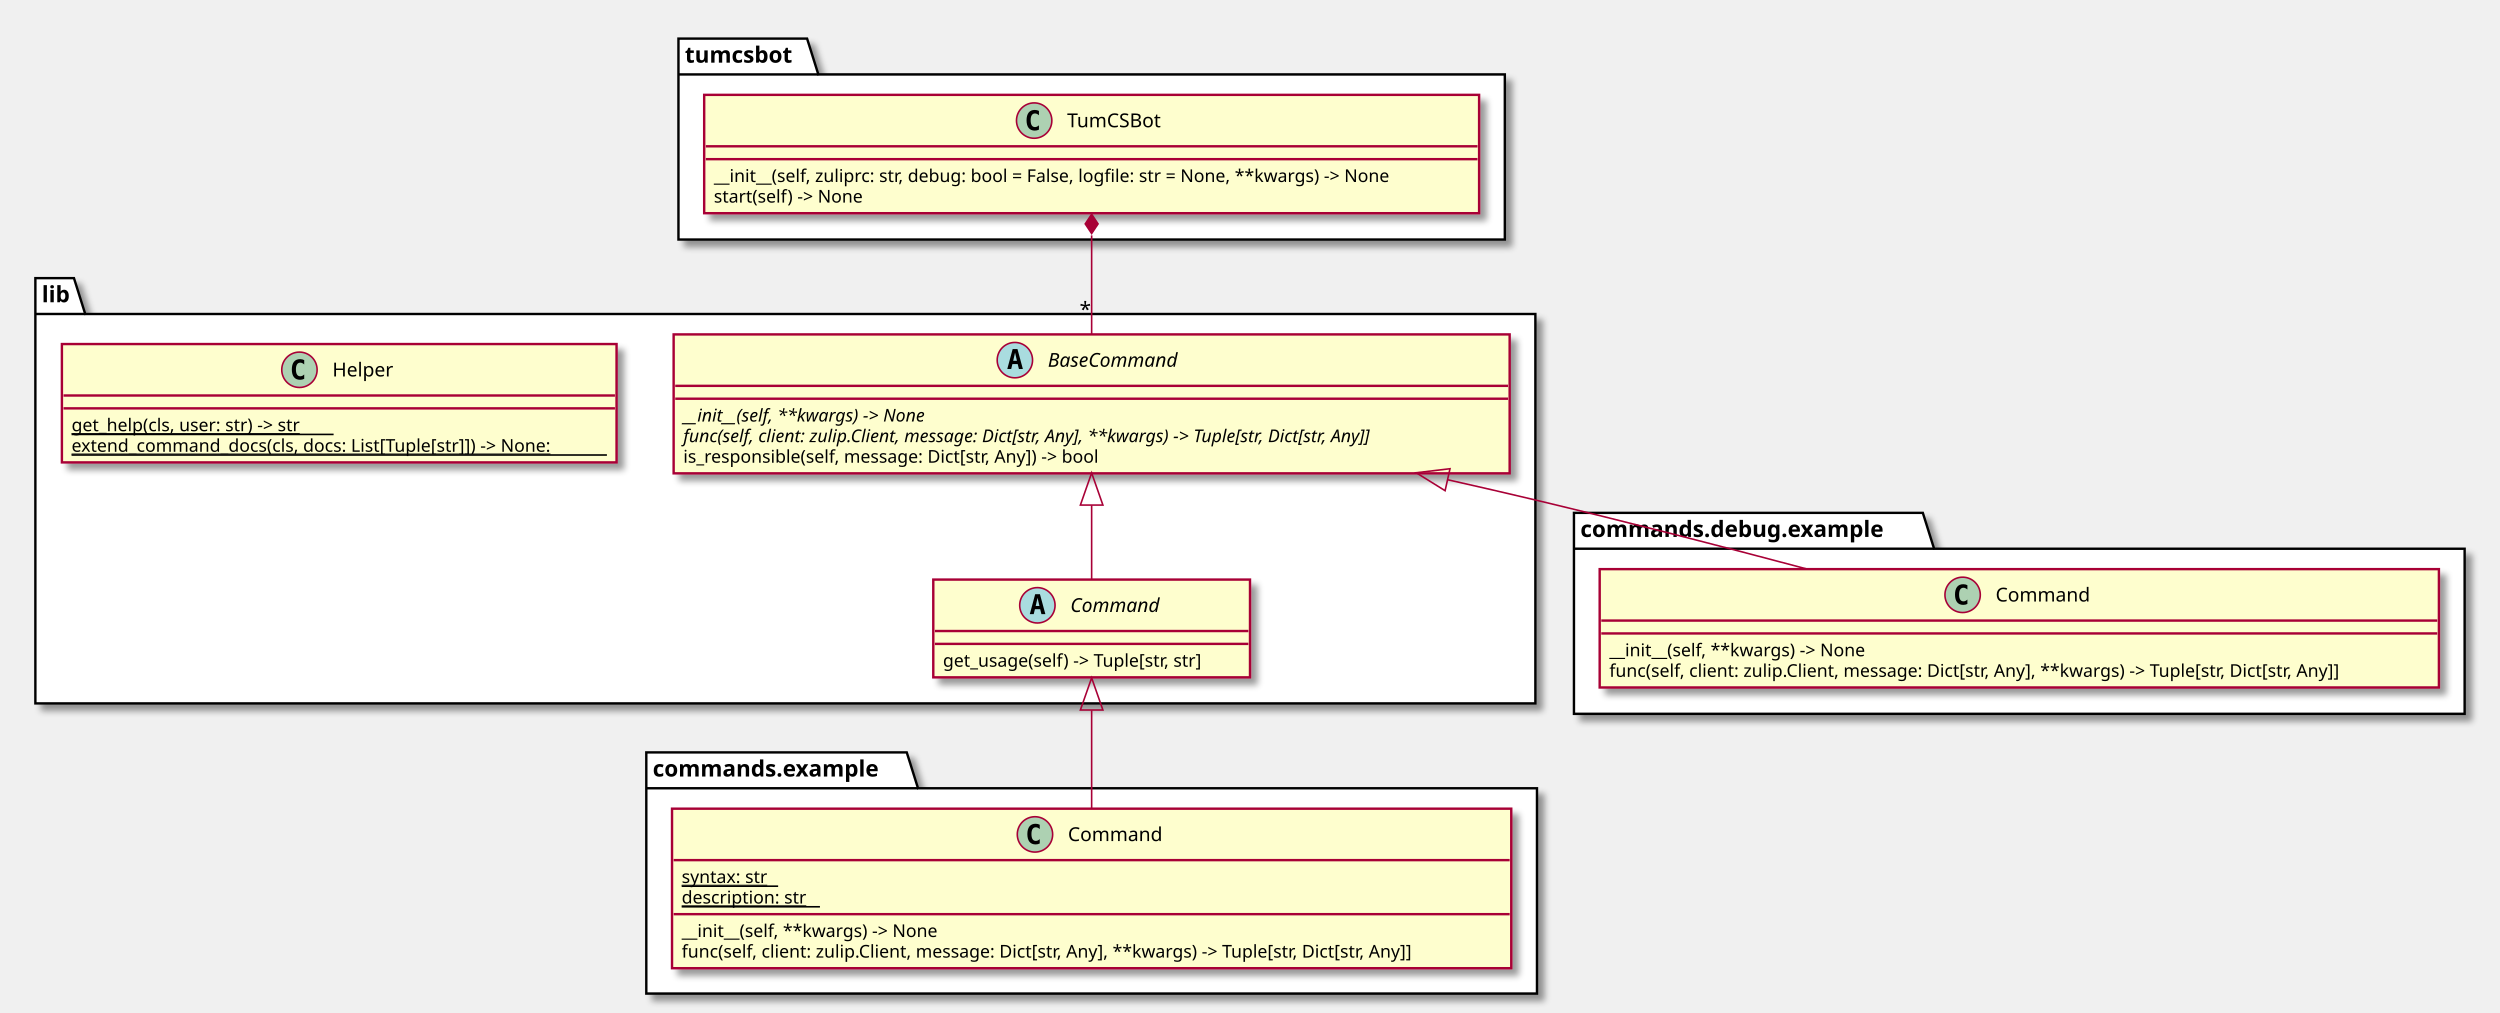
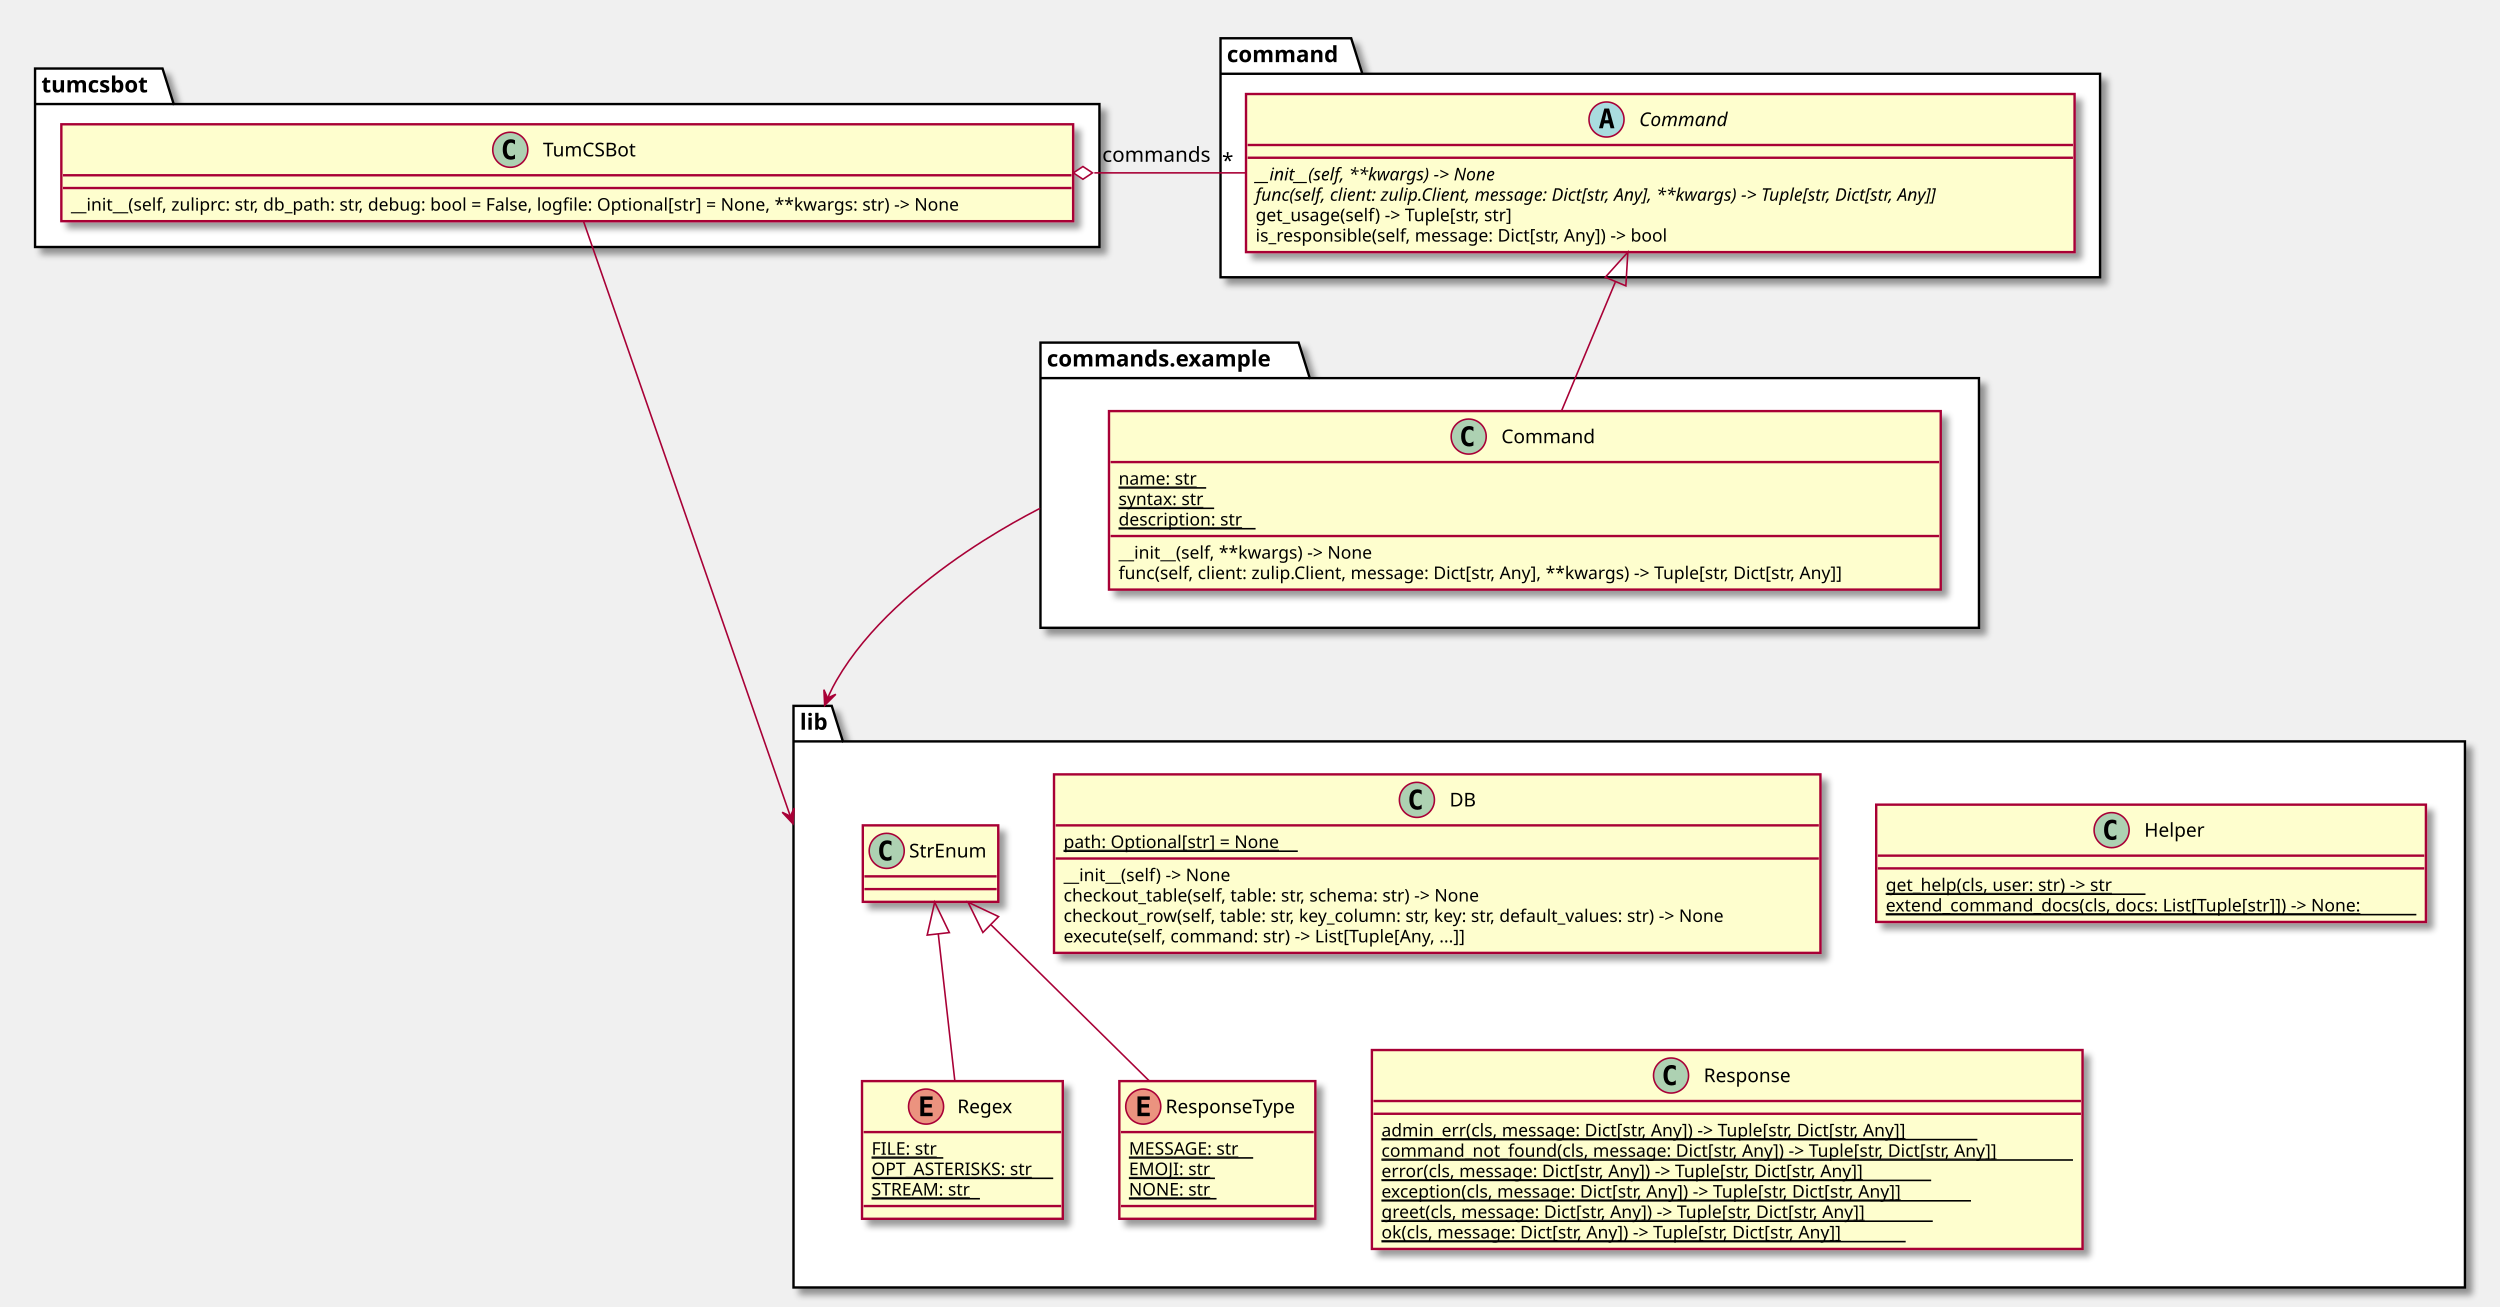
- <svg xmlns="http://www.w3.org/2000/svg" contentScriptType="application/ecmascript" contentStyleType="text/css" height="630px" preserveAspectRatio="none" style="width:1555px;height:630px;" version="1.1" viewBox="0 0 1555 630" width="1555px" zoomAndPan="magnify">
+ <svg xmlns="http://www.w3.org/2000/svg" contentScriptType="application/ecmascript" contentStyleType="text/css" height="820px" preserveAspectRatio="none" style="width:1569px;height:820px;" version="1.1" viewBox="0 0 1569 820" width="1569px" zoomAndPan="magnify">
  <defs>
-     <filter height="300%" id="f10no9b7tuzcn4" width="300%" x="-1" y="-1">
+     <filter height="300%" id="f1j86lqsvvh2u9" width="300%" x="-1" y="-1">
      <feGaussianBlur result="blurOut" stdDeviation="2.0" />
      <feColorMatrix in="blurOut" result="blurOut2" type="matrix" values="0 0 0 0 0 0 0 0 0 0 0 0 0 0 0 0 0 0 .4 0" />
      <feOffset dx="4.0" dy="4.0" in="blurOut2" result="blurOut3" />
      <feBlend in="SourceGraphic" in2="blurOut3" mode="normal" />
    </filter>
  </defs>
  <g>
-     <polygon fill="#FFFFFF" filter="url(#f10no9b7tuzcn4)" points="422,24,502,24,509,46.297,936,46.297,936,149,422,149,422,24" style="stroke: #000000; stroke-width: 1.5;" />
-     <line style="stroke: #000000; stroke-width: 1.5;" x1="422" x2="509" y1="46.297" y2="46.297" />
-     <text fill="#000000" font-family="sans-serif" font-size="14" font-weight="bold" lengthAdjust="spacingAndGlyphs" textLength="74" x="426" y="38.995">tumcsbot</text>
-     <polygon fill="#FFFFFF" filter="url(#f10no9b7tuzcn4)" points="402,468,564,468,571,490.297,956,490.297,956,618,402,618,402,468" style="stroke: #000000; stroke-width: 1.5;" />
-     <line style="stroke: #000000; stroke-width: 1.5;" x1="402" x2="571" y1="490.297" y2="490.297" />
-     <text fill="#000000" font-family="sans-serif" font-size="14" font-weight="bold" lengthAdjust="spacingAndGlyphs" textLength="156" x="406" y="482.995">commands.example</text>
-     <polygon fill="#FFFFFF" filter="url(#f10no9b7tuzcn4)" points="979,319,1196,319,1203,341.297,1533,341.297,1533,444,979,444,979,319" style="stroke: #000000; stroke-width: 1.5;" />
-     <line style="stroke: #000000; stroke-width: 1.5;" x1="979" x2="1203" y1="341.297" y2="341.297" />
-     <text fill="#000000" font-family="sans-serif" font-size="14" font-weight="bold" lengthAdjust="spacingAndGlyphs" textLength="211" x="983" y="333.995">commands.debug.example</text>
-     <polygon fill="#FFFFFF" filter="url(#f10no9b7tuzcn4)" points="22,173,46,173,53,195.297,955,195.297,955,437.5,22,437.5,22,173" style="stroke: #000000; stroke-width: 1.5;" />
-     <line style="stroke: #000000; stroke-width: 1.5;" x1="22" x2="53" y1="195.297" y2="195.297" />
-     <text fill="#000000" font-family="sans-serif" font-size="14" font-weight="bold" lengthAdjust="spacingAndGlyphs" textLength="18" x="26" y="187.995">lib</text>
-     <rect fill="#FEFECE" filter="url(#f10no9b7tuzcn4)" height="73.609" id="tumcsbot.TumCSBot" style="stroke: #A80036; stroke-width: 1.5;" width="482" x="438" y="59" />
-     <ellipse cx="643.25" cy="75" fill="#ADD1B2" rx="11" ry="11" style="stroke: #A80036; stroke-width: 1.0;" />
-     <path d="M646.219,80.641 Q645.641,80.938 645,81.078 Q644.359,81.234 643.656,81.234 Q641.156,81.234 639.828,79.594 Q638.516,77.938 638.516,74.812 Q638.516,71.688 639.828,70.031 Q641.156,68.375 643.656,68.375 Q644.359,68.375 645,68.531 Q645.656,68.688 646.219,68.984 L646.219,71.703 Q645.594,71.125 645,70.859 Q644.406,70.578 643.781,70.578 Q642.438,70.578 641.75,71.656 Q641.062,72.719 641.062,74.812 Q641.062,76.906 641.75,77.984 Q642.438,79.047 643.781,79.047 Q644.406,79.047 645,78.781 Q645.594,78.5 646.219,77.922 L646.219,80.641 Z " />
-     <text fill="#000000" font-family="sans-serif" font-size="12" lengthAdjust="spacingAndGlyphs" textLength="63" x="663.75" y="79.154">TumCSBot</text>
-     <line style="stroke: #A80036; stroke-width: 1.5;" x1="439" x2="919" y1="91" y2="91" />
-     <line style="stroke: #A80036; stroke-width: 1.5;" x1="439" x2="919" y1="99" y2="99" />
-     <text fill="#000000" font-family="sans-serif" font-size="11" lengthAdjust="spacingAndGlyphs" textLength="470" x="444" y="113.21">__init__(self, zuliprc: str, debug: bool = False, logfile: str = None, **kwargs) -&gt; None</text>
-     <text fill="#000000" font-family="sans-serif" font-size="11" lengthAdjust="spacingAndGlyphs" textLength="104" x="444" y="126.015">start(self) -&gt; None</text>
-     <rect fill="#FEFECE" filter="url(#f10no9b7tuzcn4)" height="99.219" id="commands.example.Command" style="stroke: #A80036; stroke-width: 1.5;" width="522" x="418" y="503" />
-     <ellipse cx="643.75" cy="519" fill="#ADD1B2" rx="11" ry="11" style="stroke: #A80036; stroke-width: 1.0;" />
-     <path d="M646.719,524.641 Q646.141,524.938 645.5,525.078 Q644.859,525.234 644.156,525.234 Q641.656,525.234 640.328,523.594 Q639.016,521.938 639.016,518.812 Q639.016,515.688 640.328,514.031 Q641.656,512.375 644.156,512.375 Q644.859,512.375 645.5,512.531 Q646.156,512.688 646.719,512.984 L646.719,515.703 Q646.094,515.125 645.5,514.859 Q644.906,514.578 644.281,514.578 Q642.938,514.578 642.25,515.656 Q641.562,516.719 641.562,518.812 Q641.562,520.906 642.25,521.984 Q642.938,523.047 644.281,523.047 Q644.906,523.047 645.5,522.781 Q646.094,522.5 646.719,521.922 L646.719,524.641 Z " />
-     <text fill="#000000" font-family="sans-serif" font-size="12" lengthAdjust="spacingAndGlyphs" textLength="62" x="664.25" y="523.154">Command</text>
-     <line style="stroke: #A80036; stroke-width: 1.5;" x1="419" x2="939" y1="535" y2="535" />
-     <text fill="#000000" font-family="sans-serif" font-size="11" lengthAdjust="spacingAndGlyphs" text-decoration="underline" textLength="60" x="424" y="549.21">syntax: str</text>
-     <line style="stroke: #000000; stroke-width: 1.0;" x1="424" x2="484" y1="551.21" y2="551.21" />
-     <text fill="#000000" font-family="sans-serif" font-size="11" lengthAdjust="spacingAndGlyphs" text-decoration="underline" textLength="86" x="424" y="562.015">description: str</text>
-     <line style="stroke: #000000; stroke-width: 1.0;" x1="424" x2="510" y1="564.015" y2="564.015" />
-     <line style="stroke: #A80036; stroke-width: 1.5;" x1="419" x2="939" y1="568.609" y2="568.609" />
-     <text fill="#000000" font-family="sans-serif" font-size="11" lengthAdjust="spacingAndGlyphs" textLength="178" x="424" y="582.82">__init__(self, **kwargs) -&gt; None</text>
-     <text fill="#000000" font-family="sans-serif" font-size="11" lengthAdjust="spacingAndGlyphs" textLength="510" x="424" y="595.625">func(self, client: zulip.Client, message: Dict[str, Any], **kwargs) -&gt; Tuple[str, Dict[str, Any]]</text>
-     <rect fill="#FEFECE" filter="url(#f10no9b7tuzcn4)" height="73.609" id="commands.debug.example.Command" style="stroke: #A80036; stroke-width: 1.5;" width="522" x="995" y="354" />
-     <ellipse cx="1220.75" cy="370" fill="#ADD1B2" rx="11" ry="11" style="stroke: #A80036; stroke-width: 1.0;" />
-     <path d="M1223.719,375.641 Q1223.141,375.938 1222.5,376.078 Q1221.859,376.234 1221.156,376.234 Q1218.656,376.234 1217.328,374.594 Q1216.016,372.938 1216.016,369.812 Q1216.016,366.688 1217.328,365.031 Q1218.656,363.375 1221.156,363.375 Q1221.859,363.375 1222.5,363.531 Q1223.156,363.688 1223.719,363.984 L1223.719,366.703 Q1223.094,366.125 1222.5,365.859 Q1221.906,365.578 1221.281,365.578 Q1219.938,365.578 1219.25,366.656 Q1218.562,367.719 1218.562,369.812 Q1218.562,371.906 1219.25,372.984 Q1219.938,374.047 1221.281,374.047 Q1221.906,374.047 1222.5,373.781 Q1223.094,373.5 1223.719,372.922 L1223.719,375.641 Z " />
-     <text fill="#000000" font-family="sans-serif" font-size="12" lengthAdjust="spacingAndGlyphs" textLength="62" x="1241.25" y="374.154">Command</text>
-     <line style="stroke: #A80036; stroke-width: 1.5;" x1="996" x2="1516" y1="386" y2="386" />
-     <line style="stroke: #A80036; stroke-width: 1.5;" x1="996" x2="1516" y1="394" y2="394" />
-     <text fill="#000000" font-family="sans-serif" font-size="11" lengthAdjust="spacingAndGlyphs" textLength="178" x="1001" y="408.21">__init__(self, **kwargs) -&gt; None</text>
-     <text fill="#000000" font-family="sans-serif" font-size="11" lengthAdjust="spacingAndGlyphs" textLength="510" x="1001" y="421.015">func(self, client: zulip.Client, message: Dict[str, Any], **kwargs) -&gt; Tuple[str, Dict[str, Any]]</text>
-     <rect fill="#FEFECE" filter="url(#f10no9b7tuzcn4)" height="86.414" id="lib.BaseCommand" style="stroke: #A80036; stroke-width: 1.5;" width="520" x="419" y="208" />
-     <ellipse cx="631.25" cy="224" fill="#A9DCDF" rx="11" ry="11" style="stroke: #A80036; stroke-width: 1.0;" />
-     <path d="M631.359,219.344 L630.203,224.422 L632.531,224.422 L631.359,219.344 Z M629.875,217.109 L632.859,217.109 L636.219,229.5 L633.766,229.5 L633,226.438 L629.719,226.438 L628.969,229.5 L626.531,229.5 L629.875,217.109 Z " />
-     <text fill="#000000" font-family="sans-serif" font-size="12" font-style="italic" lengthAdjust="spacingAndGlyphs" textLength="87" x="651.75" y="228.154">BaseCommand</text>
-     <line style="stroke: #A80036; stroke-width: 1.5;" x1="420" x2="938" y1="240" y2="240" />
-     <line style="stroke: #A80036; stroke-width: 1.5;" x1="420" x2="938" y1="248" y2="248" />
-     <text fill="#000000" font-family="sans-serif" font-size="11" font-style="italic" lengthAdjust="spacingAndGlyphs" textLength="176" x="425" y="262.21">__init__(self, **kwargs) -&gt; None</text>
-     <text fill="#000000" font-family="sans-serif" font-size="11" font-style="italic" lengthAdjust="spacingAndGlyphs" textLength="508" x="425" y="275.015">func(self, client: zulip.Client, message: Dict[str, Any], **kwargs) -&gt; Tuple[str, Dict[str, Any]]</text>
-     <text fill="#000000" font-family="sans-serif" font-size="11" lengthAdjust="spacingAndGlyphs" textLength="294" x="425" y="287.82">is_responsible(self, message: Dict[str, Any]) -&gt; bool</text>
-     <rect fill="#FEFECE" filter="url(#f10no9b7tuzcn4)" height="60.805" id="lib.Command" style="stroke: #A80036; stroke-width: 1.5;" width="197" x="580.5" y="360.5" />
-     <ellipse cx="645.25" cy="376.5" fill="#A9DCDF" rx="11" ry="11" style="stroke: #A80036; stroke-width: 1.0;" />
-     <path d="M645.359,371.844 L644.203,376.922 L646.531,376.922 L645.359,371.844 Z M643.875,369.609 L646.859,369.609 L650.219,382 L647.766,382 L647,378.938 L643.719,378.938 L642.969,382 L640.531,382 L643.875,369.609 Z " />
-     <text fill="#000000" font-family="sans-serif" font-size="12" font-style="italic" lengthAdjust="spacingAndGlyphs" textLength="59" x="665.75" y="380.654">Command</text>
-     <line style="stroke: #A80036; stroke-width: 1.5;" x1="581.5" x2="776.5" y1="392.5" y2="392.5" />
-     <line style="stroke: #A80036; stroke-width: 1.5;" x1="581.5" x2="776.5" y1="400.5" y2="400.5" />
-     <text fill="#000000" font-family="sans-serif" font-size="11" lengthAdjust="spacingAndGlyphs" textLength="185" x="586.5" y="414.71">get_usage(self) -&gt; Tuple[str, str]</text>
-     <rect fill="#FEFECE" filter="url(#f10no9b7tuzcn4)" height="73.609" id="lib.Helper" style="stroke: #A80036; stroke-width: 1.5;" width="345" x="38.5" y="214" />
-     <ellipse cx="186.25" cy="230" fill="#ADD1B2" rx="11" ry="11" style="stroke: #A80036; stroke-width: 1.0;" />
-     <path d="M189.219,235.641 Q188.641,235.938 188,236.078 Q187.359,236.234 186.656,236.234 Q184.156,236.234 182.828,234.594 Q181.516,232.938 181.516,229.812 Q181.516,226.688 182.828,225.031 Q184.156,223.375 186.656,223.375 Q187.359,223.375 188,223.531 Q188.656,223.688 189.219,223.984 L189.219,226.703 Q188.594,226.125 188,225.859 Q187.406,225.578 186.781,225.578 Q185.438,225.578 184.75,226.656 Q184.062,227.719 184.062,229.812 Q184.062,231.906 184.75,232.984 Q185.438,234.047 186.781,234.047 Q187.406,234.047 188,233.781 Q188.594,233.5 189.219,232.922 L189.219,235.641 Z " />
-     <text fill="#000000" font-family="sans-serif" font-size="12" lengthAdjust="spacingAndGlyphs" textLength="41" x="206.75" y="234.154">Helper</text>
-     <line style="stroke: #A80036; stroke-width: 1.5;" x1="39.5" x2="382.5" y1="246" y2="246" />
-     <line style="stroke: #A80036; stroke-width: 1.5;" x1="39.5" x2="382.5" y1="254" y2="254" />
-     <text fill="#000000" font-family="sans-serif" font-size="11" lengthAdjust="spacingAndGlyphs" text-decoration="underline" textLength="163" x="44.5" y="268.21">get_help(cls, user: str) -&gt; str</text>
-     <line style="stroke: #000000; stroke-width: 1.0;" x1="44.5" x2="207.5" y1="270.21" y2="270.21" />
-     <text fill="#000000" font-family="sans-serif" font-size="11" lengthAdjust="spacingAndGlyphs" text-decoration="underline" textLength="333" x="44.5" y="281.015">extend_command_docs(cls, docs: List[Tuple[str]]) -&gt; None:</text>
-     <line style="stroke: #000000; stroke-width: 1.0;" x1="44.5" x2="377.5" y1="283.015" y2="283.015" />
-     <path d="M679,146.43 C679,166.21 679,188.77 679,207.77 " fill="none" id="tumcsbot.TumCSBot-lib.BaseCommand" style="stroke: #A80036; stroke-width: 1.0;" />
-     <polygon fill="#A80036" points="679,133.26,675,139.26,679,145.26,683,139.26,679,133.26" style="stroke: #A80036; stroke-width: 1.0;" />
-     <text fill="#000000" font-family="sans-serif" font-size="13" lengthAdjust="spacingAndGlyphs" textLength="7" x="671.464" y="197.047">*</text>
-     <path d="M679,314.29 C679,330.33 679,346.85 679,360.35 " fill="none" id="lib.BaseCommand-lib.Command" style="stroke: #A80036; stroke-width: 1.0;" />
-     <polygon fill="none" points="672,314.15,679,294.15,686,314.15,672,314.15" style="stroke: #A80036; stroke-width: 1.0;" />
-     <path d="M679,441.77 C679,461.26 679,483.55 679,502.92 " fill="none" id="lib.Command-commands.example.Command" style="stroke: #A80036; stroke-width: 1.0;" />
-     <polygon fill="none" points="672,441.63,679,421.63,686,441.63,672,441.63" style="stroke: #A80036; stroke-width: 1.0;" />
-     <path d="M900.5,298.41 C918.96,302.56 937.32,306.79 955,311 C1010.58,324.23 1071.61,340.01 1124.09,353.97 " fill="none" id="lib.BaseCommand-commands.debug.example.Command" style="stroke: #A80036; stroke-width: 1.0;" />
-     <polygon fill="none" points="898.85,305.21,880.85,294.03,901.9,291.55,898.85,305.21" style="stroke: #A80036; stroke-width: 1.0;" />
+     <polygon fill="#FFFFFF" filter="url(#f1j86lqsvvh2u9)" points="22,43,102,43,109,65.297,690,65.297,690,155,22,155,22,43" style="stroke: #000000; stroke-width: 1.5;" />
+     <line style="stroke: #000000; stroke-width: 1.5;" x1="22" x2="109" y1="65.297" y2="65.297" />
+     <text fill="#000000" font-family="sans-serif" font-size="14" font-weight="bold" lengthAdjust="spacingAndGlyphs" textLength="74" x="26" y="57.995">tumcsbot</text>
+     <polygon fill="#FFFFFF" filter="url(#f1j86lqsvvh2u9)" points="653,215,815,215,822,237.297,1242,237.297,1242,394,653,394,653,215" style="stroke: #000000; stroke-width: 1.5;" />
+     <line style="stroke: #000000; stroke-width: 1.5;" x1="653" x2="822" y1="237.297" y2="237.297" />
+     <text fill="#000000" font-family="sans-serif" font-size="14" font-weight="bold" lengthAdjust="spacingAndGlyphs" textLength="156" x="657" y="229.995">commands.example</text>
+     <polygon fill="#FFFFFF" filter="url(#f1j86lqsvvh2u9)" points="766,24,848,24,855,46.297,1318,46.297,1318,174,766,174,766,24" style="stroke: #000000; stroke-width: 1.5;" />
+     <line style="stroke: #000000; stroke-width: 1.5;" x1="766" x2="855" y1="46.297" y2="46.297" />
+     <text fill="#000000" font-family="sans-serif" font-size="14" font-weight="bold" lengthAdjust="spacingAndGlyphs" textLength="76" x="770" y="38.995">command</text>
+     <polygon fill="#FFFFFF" filter="url(#f1j86lqsvvh2u9)" points="498,443,522,443,529,465.297,1547,465.297,1547,808,498,808,498,443" style="stroke: #000000; stroke-width: 1.5;" />
+     <line style="stroke: #000000; stroke-width: 1.5;" x1="498" x2="529" y1="465.297" y2="465.297" />
+     <text fill="#000000" font-family="sans-serif" font-size="14" font-weight="bold" lengthAdjust="spacingAndGlyphs" textLength="18" x="502" y="457.995">lib</text>
+     <rect fill="#FEFECE" filter="url(#f1j86lqsvvh2u9)" height="60.805" id="tumcsbot.TumCSBot" style="stroke: #A80036; stroke-width: 1.5;" width="635" x="38.5" y="78" />
+     <ellipse cx="320.25" cy="94" fill="#ADD1B2" rx="11" ry="11" style="stroke: #A80036; stroke-width: 1.0;" />
+     <path d="M323.219,99.641 Q322.641,99.938 322,100.078 Q321.359,100.234 320.656,100.234 Q318.156,100.234 316.828,98.594 Q315.516,96.938 315.516,93.812 Q315.516,90.688 316.828,89.031 Q318.156,87.375 320.656,87.375 Q321.359,87.375 322,87.531 Q322.656,87.688 323.219,87.984 L323.219,90.703 Q322.594,90.125 322,89.859 Q321.406,89.578 320.781,89.578 Q319.438,89.578 318.75,90.656 Q318.062,91.719 318.062,93.812 Q318.062,95.906 318.75,96.984 Q319.438,98.047 320.781,98.047 Q321.406,98.047 322,97.781 Q322.594,97.5 323.219,96.922 L323.219,99.641 Z " />
+     <text fill="#000000" font-family="sans-serif" font-size="12" lengthAdjust="spacingAndGlyphs" textLength="63" x="340.75" y="98.154">TumCSBot</text>
+     <line style="stroke: #A80036; stroke-width: 1.5;" x1="39.5" x2="672.5" y1="110" y2="110" />
+     <line style="stroke: #A80036; stroke-width: 1.5;" x1="39.5" x2="672.5" y1="118" y2="118" />
+     <text fill="#000000" font-family="sans-serif" font-size="11" lengthAdjust="spacingAndGlyphs" textLength="623" x="44.5" y="132.21">__init__(self, zuliprc: str, db_path: str, debug: bool = False, logfile: Optional[str] = None, **kwargs: str) -&gt; None</text>
+     <rect fill="#FEFECE" filter="url(#f1j86lqsvvh2u9)" height="112.023" id="commands.example.Command" style="stroke: #A80036; stroke-width: 1.5;" width="522" x="696" y="258" />
+     <ellipse cx="921.75" cy="274" fill="#ADD1B2" rx="11" ry="11" style="stroke: #A80036; stroke-width: 1.0;" />
+     <path d="M924.719,279.641 Q924.141,279.938 923.5,280.078 Q922.859,280.234 922.156,280.234 Q919.656,280.234 918.328,278.594 Q917.016,276.938 917.016,273.812 Q917.016,270.688 918.328,269.031 Q919.656,267.375 922.156,267.375 Q922.859,267.375 923.5,267.531 Q924.156,267.688 924.719,267.984 L924.719,270.703 Q924.094,270.125 923.5,269.859 Q922.906,269.578 922.281,269.578 Q920.938,269.578 920.25,270.656 Q919.562,271.719 919.562,273.812 Q919.562,275.906 920.25,276.984 Q920.938,278.047 922.281,278.047 Q922.906,278.047 923.5,277.781 Q924.094,277.5 924.719,276.922 L924.719,279.641 Z " />
+     <text fill="#000000" font-family="sans-serif" font-size="12" lengthAdjust="spacingAndGlyphs" textLength="62" x="942.25" y="278.154">Command</text>
+     <line style="stroke: #A80036; stroke-width: 1.5;" x1="697" x2="1217" y1="290" y2="290" />
+     <text fill="#000000" font-family="sans-serif" font-size="11" lengthAdjust="spacingAndGlyphs" text-decoration="underline" textLength="55" x="702" y="304.21">name: str</text>
+     <line style="stroke: #000000; stroke-width: 1.0;" x1="702" x2="757" y1="306.21" y2="306.21" />
+     <text fill="#000000" font-family="sans-serif" font-size="11" lengthAdjust="spacingAndGlyphs" text-decoration="underline" textLength="60" x="702" y="317.015">syntax: str</text>
+     <line style="stroke: #000000; stroke-width: 1.0;" x1="702" x2="762" y1="319.015" y2="319.015" />
+     <text fill="#000000" font-family="sans-serif" font-size="11" lengthAdjust="spacingAndGlyphs" text-decoration="underline" textLength="86" x="702" y="329.82">description: str</text>
+     <line style="stroke: #000000; stroke-width: 1.0;" x1="702" x2="788" y1="331.82" y2="331.82" />
+     <line style="stroke: #A80036; stroke-width: 1.5;" x1="697" x2="1217" y1="336.414" y2="336.414" />
+     <text fill="#000000" font-family="sans-serif" font-size="11" lengthAdjust="spacingAndGlyphs" textLength="178" x="702" y="350.625">__init__(self, **kwargs) -&gt; None</text>
+     <text fill="#000000" font-family="sans-serif" font-size="11" lengthAdjust="spacingAndGlyphs" textLength="510" x="702" y="363.429">func(self, client: zulip.Client, message: Dict[str, Any], **kwargs) -&gt; Tuple[str, Dict[str, Any]]</text>
+     <rect fill="#FEFECE" filter="url(#f1j86lqsvvh2u9)" height="99.219" id="command.Command" style="stroke: #A80036; stroke-width: 1.5;" width="520" x="782" y="59" />
+     <ellipse cx="1008.25" cy="75" fill="#A9DCDF" rx="11" ry="11" style="stroke: #A80036; stroke-width: 1.0;" />
+     <path d="M1008.359,70.344 L1007.203,75.422 L1009.531,75.422 L1008.359,70.344 Z M1006.875,68.109 L1009.859,68.109 L1013.219,80.5 L1010.766,80.5 L1010,77.438 L1006.719,77.438 L1005.969,80.5 L1003.531,80.5 L1006.875,68.109 Z " />
+     <text fill="#000000" font-family="sans-serif" font-size="12" font-style="italic" lengthAdjust="spacingAndGlyphs" textLength="59" x="1028.75" y="79.154">Command</text>
+     <line style="stroke: #A80036; stroke-width: 1.5;" x1="783" x2="1301" y1="91" y2="91" />
+     <line style="stroke: #A80036; stroke-width: 1.5;" x1="783" x2="1301" y1="99" y2="99" />
+     <text fill="#000000" font-family="sans-serif" font-size="11" font-style="italic" lengthAdjust="spacingAndGlyphs" textLength="176" x="788" y="113.21">__init__(self, **kwargs) -&gt; None</text>
+     <text fill="#000000" font-family="sans-serif" font-size="11" font-style="italic" lengthAdjust="spacingAndGlyphs" textLength="508" x="788" y="126.015">func(self, client: zulip.Client, message: Dict[str, Any], **kwargs) -&gt; Tuple[str, Dict[str, Any]]</text>
+     <text fill="#000000" font-family="sans-serif" font-size="11" lengthAdjust="spacingAndGlyphs" textLength="185" x="788" y="138.82">get_usage(self) -&gt; Tuple[str, str]</text>
+     <text fill="#000000" font-family="sans-serif" font-size="11" lengthAdjust="spacingAndGlyphs" textLength="294" x="788" y="151.625">is_responsible(self, message: Dict[str, Any]) -&gt; bool</text>
+     <rect fill="#FEFECE" filter="url(#f1j86lqsvvh2u9)" height="48" id="lib.StrEnum" style="stroke: #A80036; stroke-width: 1.5;" width="85" x="541.5" y="518" />
+     <ellipse cx="556.5" cy="534" fill="#ADD1B2" rx="11" ry="11" style="stroke: #A80036; stroke-width: 1.0;" />
+     <path d="M559.469,539.641 Q558.891,539.938 558.25,540.078 Q557.609,540.234 556.906,540.234 Q554.406,540.234 553.078,538.594 Q551.766,536.938 551.766,533.812 Q551.766,530.688 553.078,529.031 Q554.406,527.375 556.906,527.375 Q557.609,527.375 558.25,527.531 Q558.906,527.688 559.469,527.984 L559.469,530.703 Q558.844,530.125 558.25,529.859 Q557.656,529.578 557.031,529.578 Q555.688,529.578 555,530.656 Q554.312,531.719 554.312,533.812 Q554.312,535.906 555,536.984 Q555.688,538.047 557.031,538.047 Q557.656,538.047 558.25,537.781 Q558.844,537.5 559.469,536.922 L559.469,539.641 Z " />
+     <text fill="#000000" font-family="sans-serif" font-size="12" lengthAdjust="spacingAndGlyphs" textLength="53" x="570.5" y="538.154">StrEnum</text>
+     <line style="stroke: #A80036; stroke-width: 1.5;" x1="542.5" x2="625.5" y1="550" y2="550" />
+     <line style="stroke: #A80036; stroke-width: 1.5;" x1="542.5" x2="625.5" y1="558" y2="558" />
+     <rect fill="#FEFECE" filter="url(#f1j86lqsvvh2u9)" height="112.023" id="lib.DB" style="stroke: #A80036; stroke-width: 1.5;" width="481" x="661.5" y="486" />
+     <ellipse cx="889.25" cy="502" fill="#ADD1B2" rx="11" ry="11" style="stroke: #A80036; stroke-width: 1.0;" />
+     <path d="M892.219,507.641 Q891.641,507.938 891,508.078 Q890.359,508.234 889.656,508.234 Q887.156,508.234 885.828,506.594 Q884.516,504.938 884.516,501.812 Q884.516,498.688 885.828,497.031 Q887.156,495.375 889.656,495.375 Q890.359,495.375 891,495.531 Q891.656,495.688 892.219,495.984 L892.219,498.703 Q891.594,498.125 891,497.859 Q890.406,497.578 889.781,497.578 Q888.438,497.578 887.75,498.656 Q887.062,499.719 887.062,501.812 Q887.062,503.906 887.75,504.984 Q888.438,506.047 889.781,506.047 Q890.406,506.047 891,505.781 Q891.594,505.5 892.219,504.922 L892.219,507.641 Z " />
+     <text fill="#000000" font-family="sans-serif" font-size="12" lengthAdjust="spacingAndGlyphs" textLength="17" x="909.75" y="506.154">DB</text>
+     <line style="stroke: #A80036; stroke-width: 1.5;" x1="662.5" x2="1141.5" y1="518" y2="518" />
+     <text fill="#000000" font-family="sans-serif" font-size="11" lengthAdjust="spacingAndGlyphs" text-decoration="underline" textLength="147" x="667.5" y="532.21">path: Optional[str] = None</text>
+     <line style="stroke: #000000; stroke-width: 1.0;" x1="667.5" x2="814.5" y1="534.21" y2="534.21" />
+     <line style="stroke: #A80036; stroke-width: 1.5;" x1="662.5" x2="1141.5" y1="538.805" y2="538.805" />
+     <text fill="#000000" font-family="sans-serif" font-size="11" lengthAdjust="spacingAndGlyphs" textLength="118" x="667.5" y="553.015">__init__(self) -&gt; None</text>
+     <text fill="#000000" font-family="sans-serif" font-size="11" lengthAdjust="spacingAndGlyphs" textLength="294" x="667.5" y="565.82">checkout_table(self, table: str, schema: str) -&gt; None</text>
+     <text fill="#000000" font-family="sans-serif" font-size="11" lengthAdjust="spacingAndGlyphs" textLength="469" x="667.5" y="578.625">checkout_row(self, table: str, key_column: str, key: str, default_values: str) -&gt; None</text>
+     <text fill="#000000" font-family="sans-serif" font-size="11" lengthAdjust="spacingAndGlyphs" textLength="284" x="667.5" y="591.429">execute(self, command: str) -&gt; List[Tuple[Any, ...]]</text>
+     <rect fill="#FEFECE" filter="url(#f1j86lqsvvh2u9)" height="73.609" id="lib.Helper" style="stroke: #A80036; stroke-width: 1.5;" width="345" x="1177.5" y="505" />
+     <ellipse cx="1325.25" cy="521" fill="#ADD1B2" rx="11" ry="11" style="stroke: #A80036; stroke-width: 1.0;" />
+     <path d="M1328.219,526.641 Q1327.641,526.938 1327,527.078 Q1326.359,527.234 1325.656,527.234 Q1323.156,527.234 1321.828,525.594 Q1320.516,523.938 1320.516,520.812 Q1320.516,517.688 1321.828,516.031 Q1323.156,514.375 1325.656,514.375 Q1326.359,514.375 1327,514.531 Q1327.656,514.688 1328.219,514.984 L1328.219,517.703 Q1327.594,517.125 1327,516.859 Q1326.406,516.578 1325.781,516.578 Q1324.438,516.578 1323.75,517.656 Q1323.062,518.719 1323.062,520.812 Q1323.062,522.906 1323.75,523.984 Q1324.438,525.047 1325.781,525.047 Q1326.406,525.047 1327,524.781 Q1327.594,524.5 1328.219,523.922 L1328.219,526.641 Z " />
+     <text fill="#000000" font-family="sans-serif" font-size="12" lengthAdjust="spacingAndGlyphs" textLength="41" x="1345.75" y="525.154">Helper</text>
+     <line style="stroke: #A80036; stroke-width: 1.5;" x1="1178.5" x2="1521.5" y1="537" y2="537" />
+     <line style="stroke: #A80036; stroke-width: 1.5;" x1="1178.5" x2="1521.5" y1="545" y2="545" />
+     <text fill="#000000" font-family="sans-serif" font-size="11" lengthAdjust="spacingAndGlyphs" text-decoration="underline" textLength="163" x="1183.5" y="559.21">get_help(cls, user: str) -&gt; str</text>
+     <line style="stroke: #000000; stroke-width: 1.0;" x1="1183.5" x2="1346.5" y1="561.21" y2="561.21" />
+     <text fill="#000000" font-family="sans-serif" font-size="11" lengthAdjust="spacingAndGlyphs" text-decoration="underline" textLength="333" x="1183.5" y="572.015">extend_command_docs(cls, docs: List[Tuple[str]]) -&gt; None:</text>
+     <line style="stroke: #000000; stroke-width: 1.0;" x1="1183.5" x2="1516.5" y1="574.015" y2="574.015" />
+     <rect fill="#FEFECE" filter="url(#f1j86lqsvvh2u9)" height="124.828" id="lib.Response" style="stroke: #A80036; stroke-width: 1.5;" width="446" x="861" y="659" />
+     <ellipse cx="1048.75" cy="675" fill="#ADD1B2" rx="11" ry="11" style="stroke: #A80036; stroke-width: 1.0;" />
+     <path d="M1051.719,680.641 Q1051.141,680.938 1050.5,681.078 Q1049.859,681.234 1049.156,681.234 Q1046.656,681.234 1045.328,679.594 Q1044.016,677.938 1044.016,674.812 Q1044.016,671.688 1045.328,670.031 Q1046.656,668.375 1049.156,668.375 Q1049.859,668.375 1050.5,668.531 Q1051.156,668.688 1051.719,668.984 L1051.719,671.703 Q1051.094,671.125 1050.5,670.859 Q1049.906,670.578 1049.281,670.578 Q1047.938,670.578 1047.25,671.656 Q1046.562,672.719 1046.562,674.812 Q1046.562,676.906 1047.25,677.984 Q1047.938,679.047 1049.281,679.047 Q1049.906,679.047 1050.5,678.781 Q1051.094,678.5 1051.719,677.922 L1051.719,680.641 Z " />
+     <text fill="#000000" font-family="sans-serif" font-size="12" lengthAdjust="spacingAndGlyphs" textLength="62" x="1069.25" y="679.154">Response</text>
+     <line style="stroke: #A80036; stroke-width: 1.5;" x1="862" x2="1306" y1="691" y2="691" />
+     <line style="stroke: #A80036; stroke-width: 1.5;" x1="862" x2="1306" y1="699" y2="699" />
+     <text fill="#000000" font-family="sans-serif" font-size="11" lengthAdjust="spacingAndGlyphs" text-decoration="underline" textLength="374" x="867" y="713.21">admin_err(cls, message: Dict[str, Any]) -&gt; Tuple[str, Dict[str, Any]]</text>
+     <line style="stroke: #000000; stroke-width: 1.0;" x1="867" x2="1241" y1="715.21" y2="715.21" />
+     <text fill="#000000" font-family="sans-serif" font-size="11" lengthAdjust="spacingAndGlyphs" text-decoration="underline" textLength="434" x="867" y="726.015">command_not_found(cls, message: Dict[str, Any]) -&gt; Tuple[str, Dict[str, Any]]</text>
+     <line style="stroke: #000000; stroke-width: 1.0;" x1="867" x2="1301" y1="728.015" y2="728.015" />
+     <text fill="#000000" font-family="sans-serif" font-size="11" lengthAdjust="spacingAndGlyphs" text-decoration="underline" textLength="345" x="867" y="738.82">error(cls, message: Dict[str, Any]) -&gt; Tuple[str, Dict[str, Any]]</text>
+     <line style="stroke: #000000; stroke-width: 1.0;" x1="867" x2="1212" y1="740.82" y2="740.82" />
+     <text fill="#000000" font-family="sans-serif" font-size="11" lengthAdjust="spacingAndGlyphs" text-decoration="underline" textLength="370" x="867" y="751.625">exception(cls, message: Dict[str, Any]) -&gt; Tuple[str, Dict[str, Any]]</text>
+     <line style="stroke: #000000; stroke-width: 1.0;" x1="867" x2="1237" y1="753.625" y2="753.625" />
+     <text fill="#000000" font-family="sans-serif" font-size="11" lengthAdjust="spacingAndGlyphs" text-decoration="underline" textLength="346" x="867" y="764.429">greet(cls, message: Dict[str, Any]) -&gt; Tuple[str, Dict[str, Any]]</text>
+     <line style="stroke: #000000; stroke-width: 1.0;" x1="867" x2="1213" y1="766.429" y2="766.429" />
+     <text fill="#000000" font-family="sans-serif" font-size="11" lengthAdjust="spacingAndGlyphs" text-decoration="underline" textLength="329" x="867" y="777.234">ok(cls, message: Dict[str, Any]) -&gt; Tuple[str, Dict[str, Any]]</text>
+     <line style="stroke: #000000; stroke-width: 1.0;" x1="867" x2="1196" y1="779.234" y2="779.234" />
+     <rect fill="#FEFECE" filter="url(#f1j86lqsvvh2u9)" height="86.414" id="lib.Regex" style="stroke: #A80036; stroke-width: 1.5;" width="126" x="541" y="678.5" />
+     <ellipse cx="581.2" cy="694.5" fill="#EB937F" rx="11" ry="11" style="stroke: #A80036; stroke-width: 1.0;" />
+     <path d="M585.309,700.5 L577.591,700.5 L577.591,688.109 L585.309,688.109 L585.309,690.266 L580.044,690.266 L580.044,692.938 L584.809,692.938 L584.809,695.094 L580.044,695.094 L580.044,698.344 L585.309,698.344 L585.309,700.5 Z " />
+     <text fill="#000000" font-family="sans-serif" font-size="12" lengthAdjust="spacingAndGlyphs" textLength="38" x="600.8" y="698.654">Regex</text>
+     <line style="stroke: #A80036; stroke-width: 1.5;" x1="542" x2="666" y1="710.5" y2="710.5" />
+     <text fill="#000000" font-family="sans-serif" font-size="11" lengthAdjust="spacingAndGlyphs" text-decoration="underline" textLength="45" x="547" y="724.71">FILE: str</text>
+     <line style="stroke: #000000; stroke-width: 1.0;" x1="547" x2="592" y1="726.71" y2="726.71" />
+     <text fill="#000000" font-family="sans-serif" font-size="11" lengthAdjust="spacingAndGlyphs" text-decoration="underline" textLength="114" x="547" y="737.515">OPT_ASTERISKS: str</text>
+     <line style="stroke: #000000; stroke-width: 1.0;" x1="547" x2="661" y1="739.515" y2="739.515" />
+     <text fill="#000000" font-family="sans-serif" font-size="11" lengthAdjust="spacingAndGlyphs" text-decoration="underline" textLength="68" x="547" y="750.32">STREAM: str</text>
+     <line style="stroke: #000000; stroke-width: 1.0;" x1="547" x2="615" y1="752.32" y2="752.32" />
+     <line style="stroke: #A80036; stroke-width: 1.5;" x1="542" x2="666" y1="756.914" y2="756.914" />
+     <rect fill="#FEFECE" filter="url(#f1j86lqsvvh2u9)" height="86.414" id="lib.ResponseType" style="stroke: #A80036; stroke-width: 1.5;" width="123" x="702.5" y="678.5" />
+     <ellipse cx="717.5" cy="694.5" fill="#EB937F" rx="11" ry="11" style="stroke: #A80036; stroke-width: 1.0;" />
+     <path d="M721.609,700.5 L713.891,700.5 L713.891,688.109 L721.609,688.109 L721.609,690.266 L716.344,690.266 L716.344,692.938 L721.109,692.938 L721.109,695.094 L716.344,695.094 L716.344,698.344 L721.609,698.344 L721.609,700.5 Z " />
+     <text fill="#000000" font-family="sans-serif" font-size="12" lengthAdjust="spacingAndGlyphs" textLength="91" x="731.5" y="698.654">ResponseType</text>
+     <line style="stroke: #A80036; stroke-width: 1.5;" x1="703.5" x2="824.5" y1="710.5" y2="710.5" />
+     <text fill="#000000" font-family="sans-serif" font-size="11" lengthAdjust="spacingAndGlyphs" text-decoration="underline" textLength="78" x="708.5" y="724.71">MESSAGE: str</text>
+     <line style="stroke: #000000; stroke-width: 1.0;" x1="708.5" x2="786.5" y1="726.71" y2="726.71" />
+     <text fill="#000000" font-family="sans-serif" font-size="11" lengthAdjust="spacingAndGlyphs" text-decoration="underline" textLength="54" x="708.5" y="737.515">EMOJI: str</text>
+     <line style="stroke: #000000; stroke-width: 1.0;" x1="708.5" x2="762.5" y1="739.515" y2="739.515" />
+     <text fill="#000000" font-family="sans-serif" font-size="11" lengthAdjust="spacingAndGlyphs" text-decoration="underline" textLength="55" x="708.5" y="750.32">NONE: str</text>
+     <line style="stroke: #000000; stroke-width: 1.0;" x1="708.5" x2="763.5" y1="752.32" y2="752.32" />
+     <line style="stroke: #A80036; stroke-width: 1.5;" x1="703.5" x2="824.5" y1="756.914" y2="756.914" />
+     <path d="M1013.78,177.05 C1002.83,203.28 990.45,232.93 980.04,257.83 " fill="none" id="command.Command-commands.example.Command" style="stroke: #A80036; stroke-width: 1.0;" />
+     <polygon fill="none" points="1007.47,174,1021.64,158.24,1020.39,179.4,1007.47,174" style="stroke: #A80036; stroke-width: 1.0;" />
+     <path d="M588.86,586.13 C592.01,614.12 596.1,650.43 599.24,678.25 " fill="none" id="lib.StrEnum-lib.Regex" style="stroke: #A80036; stroke-width: 1.0;" />
+     <polygon fill="none" points="581.9,586.86,586.61,566.21,595.81,585.3,581.9,586.86" style="stroke: #A80036; stroke-width: 1.0;" />
+     <path d="M621.99,580.46 C651,609.07 691,648.51 721.15,678.25 " fill="none" id="lib.StrEnum-lib.ResponseType" style="stroke: #A80036; stroke-width: 1.0;" />
+     <polygon fill="none" points="616.86,585.23,607.53,566.21,626.69,575.26,616.86,585.23" style="stroke: #A80036; stroke-width: 1.0;" />
+     <path d="M686.81,108.5 C718.69,108.5 750.71,108.5 781.76,108.5 " fill="none" id="tumcsbot.TumCSBot-command.Command" style="stroke: #A80036; stroke-width: 1.0;" />
+     <polygon fill="#FFFFFF" points="673.65,108.5,679.65,112.5,685.65,108.5,679.65,104.5,673.65,108.5" style="stroke: #A80036; stroke-width: 1.0;" />
+     <text fill="#000000" font-family="sans-serif" font-size="13" lengthAdjust="spacingAndGlyphs" textLength="72" x="691.75" y="101.567">commands</text>
+     <text fill="#000000" font-family="sans-serif" font-size="13" lengthAdjust="spacingAndGlyphs" textLength="7" x="766.93" y="105.343">*</text>
+     <path d="M366.31,139.16 C383.12,187.525 417.63,286.8 448.141,374.569 C463.397,418.453 477.653,459.461 488.197,489.79 C490.833,497.373 493.237,504.287 495.366,510.413 C495.899,511.944 496.414,513.426 496.911,514.857 C497.16,515.573 497.404,516.275 497.644,516.965 " fill="none" id="tumcsbot.TumCSBot-lib" style="stroke: #A80036; stroke-width: 1.0;" />
+     <polygon fill="#A80036" points="497.644,516.965,498.467,507.15,496.002,512.242,490.911,509.777,497.644,516.965" style="stroke: #A80036; stroke-width: 1.0;" />
+     <path d="M652.744,319.044 C652.517,319.159 652.287,319.277 652.052,319.397 C651.582,319.638 651.097,319.888 650.596,320.147 C648.591,321.185 646.337,322.375 643.869,323.711 C633.998,329.056 620.711,336.751 606.311,346.49 C577.513,365.967 544.265,393.62 525,427 C523.42,429.737 521.962,432.568 520.618,435.473 C519.946,436.925 519.303,438.395 518.686,439.881 C518.378,440.624 518.077,441.371 517.782,442.121 C517.708,442.308 517.635,442.496 517.562,442.684 " fill="none" id="commands.example-lib" style="stroke: #A80036; stroke-width: 1.0;" />
+     <polygon fill="#A80036" points="517.562,442.684,524.544,435.738,519.369,438.022,517.085,432.847,517.562,442.684" style="stroke: #A80036; stroke-width: 1.0;" />
  </g>
</svg>
